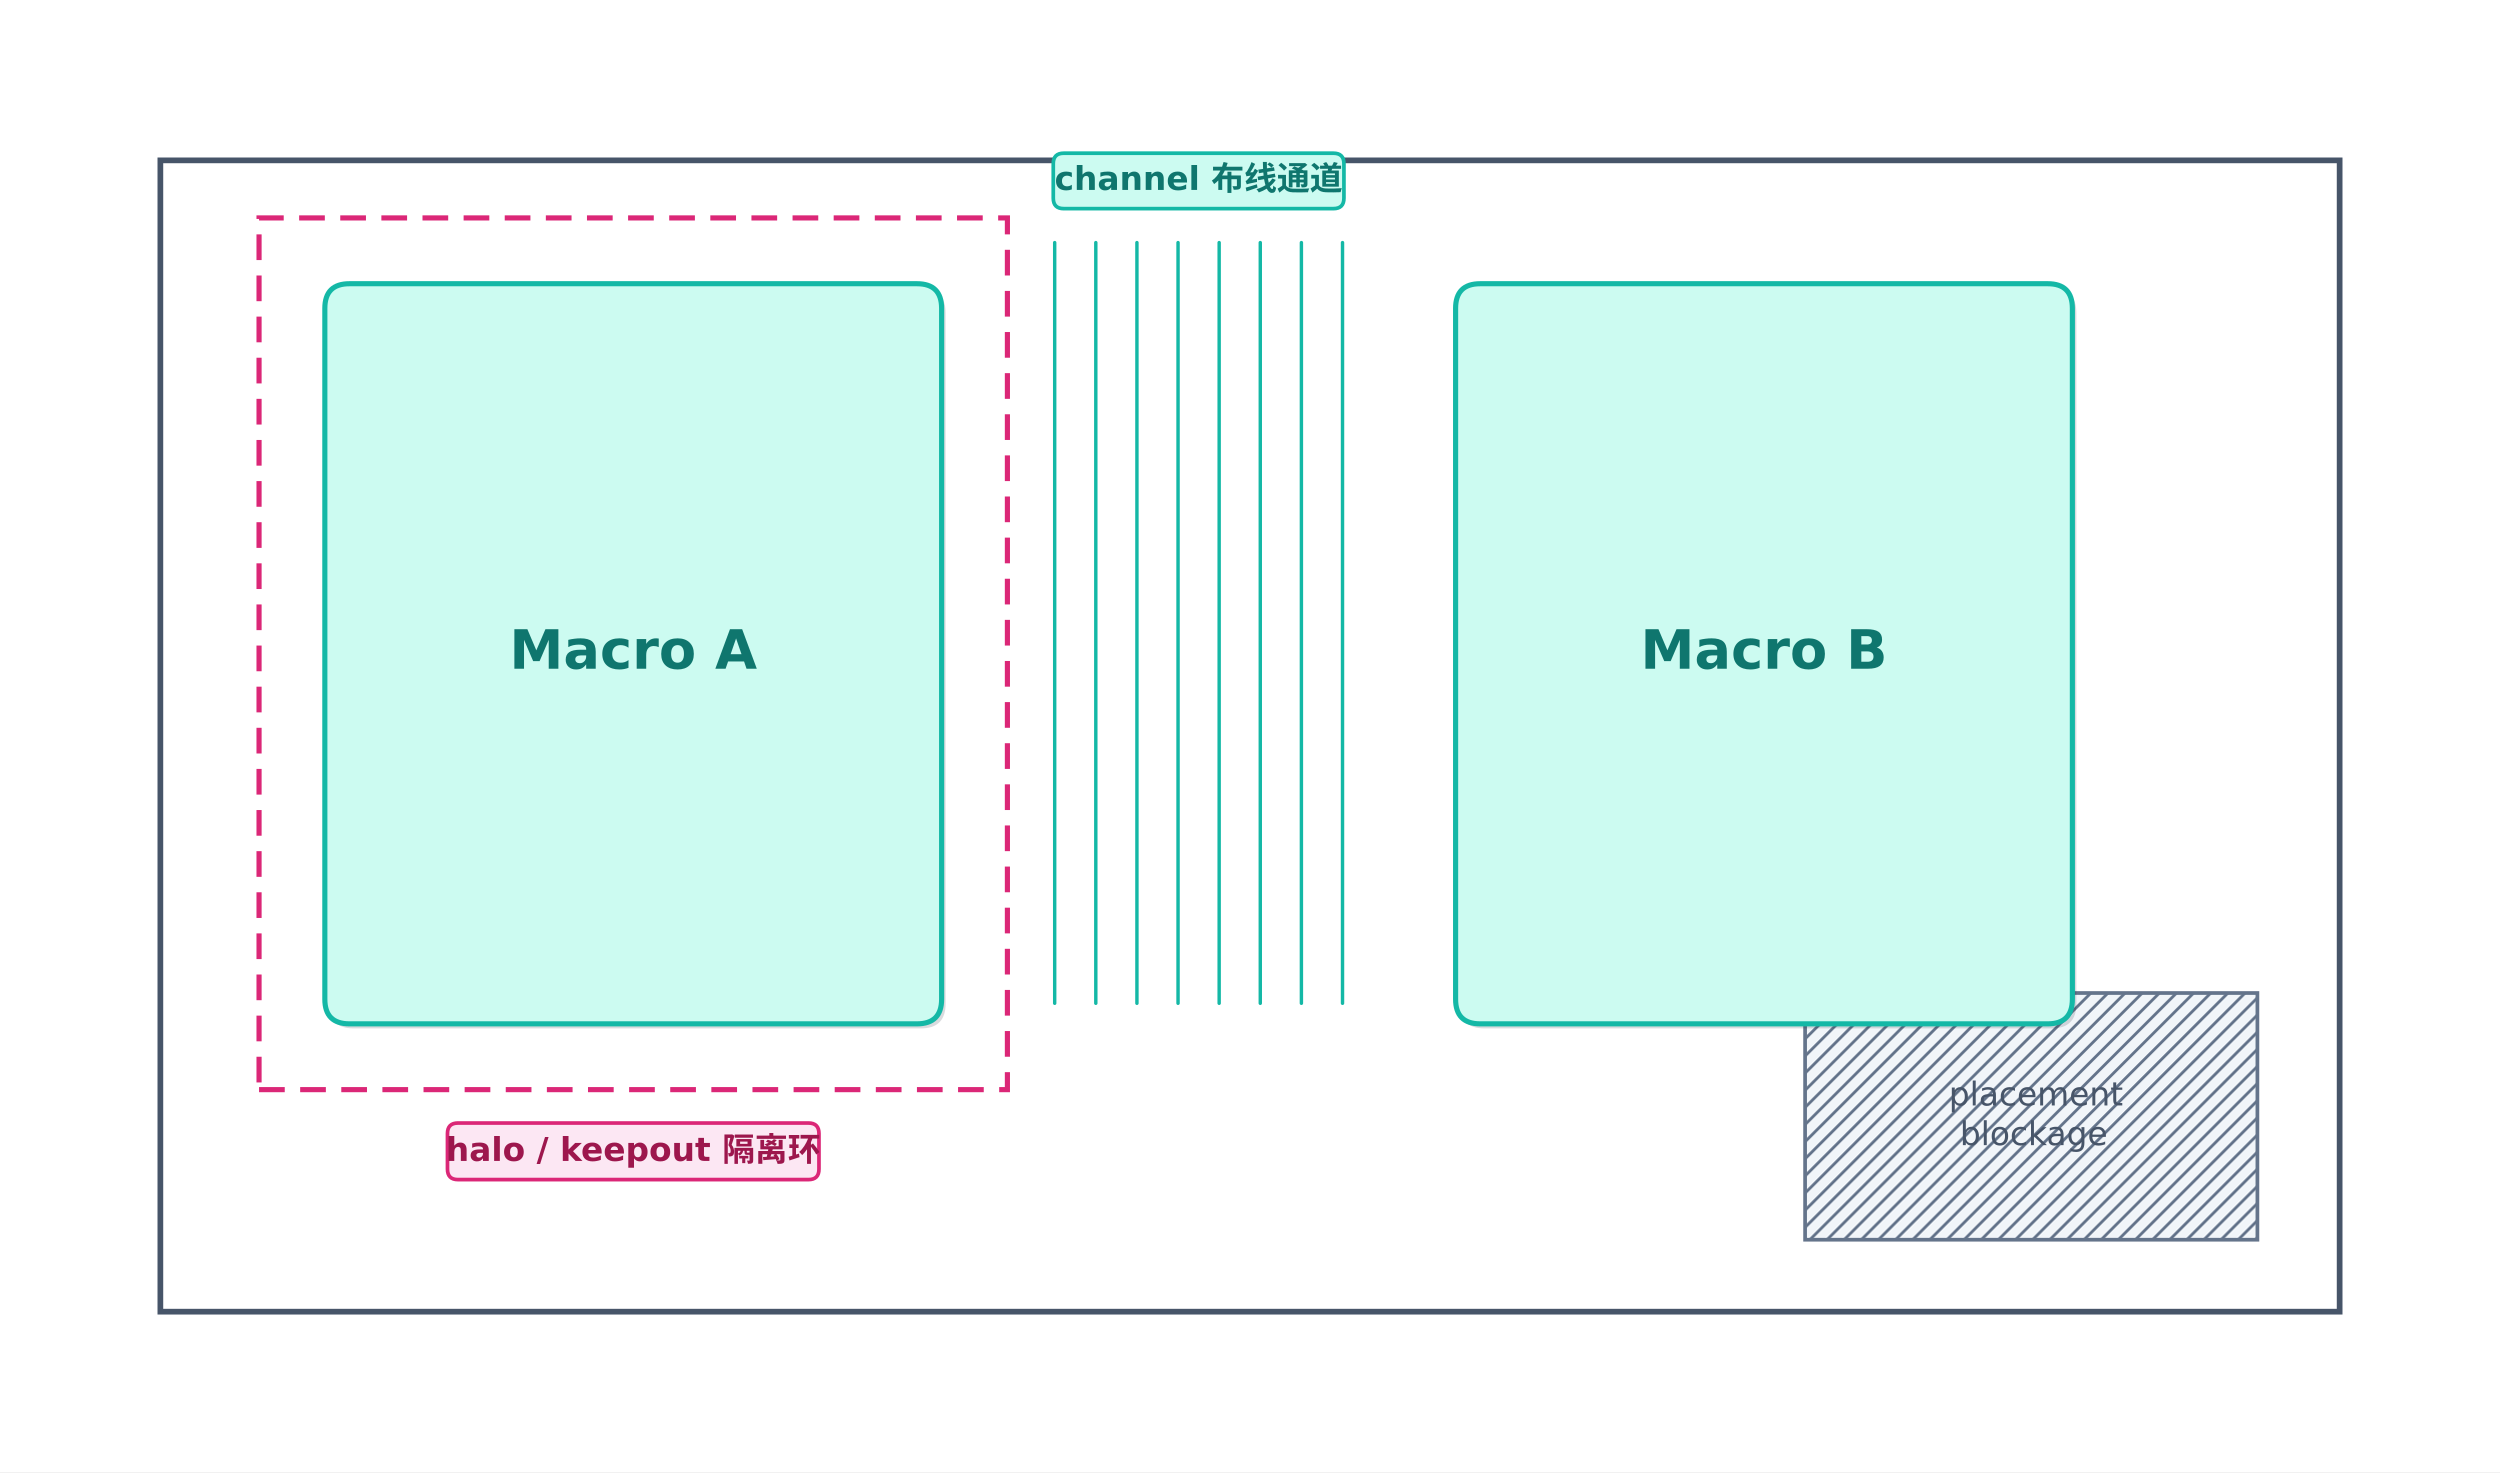
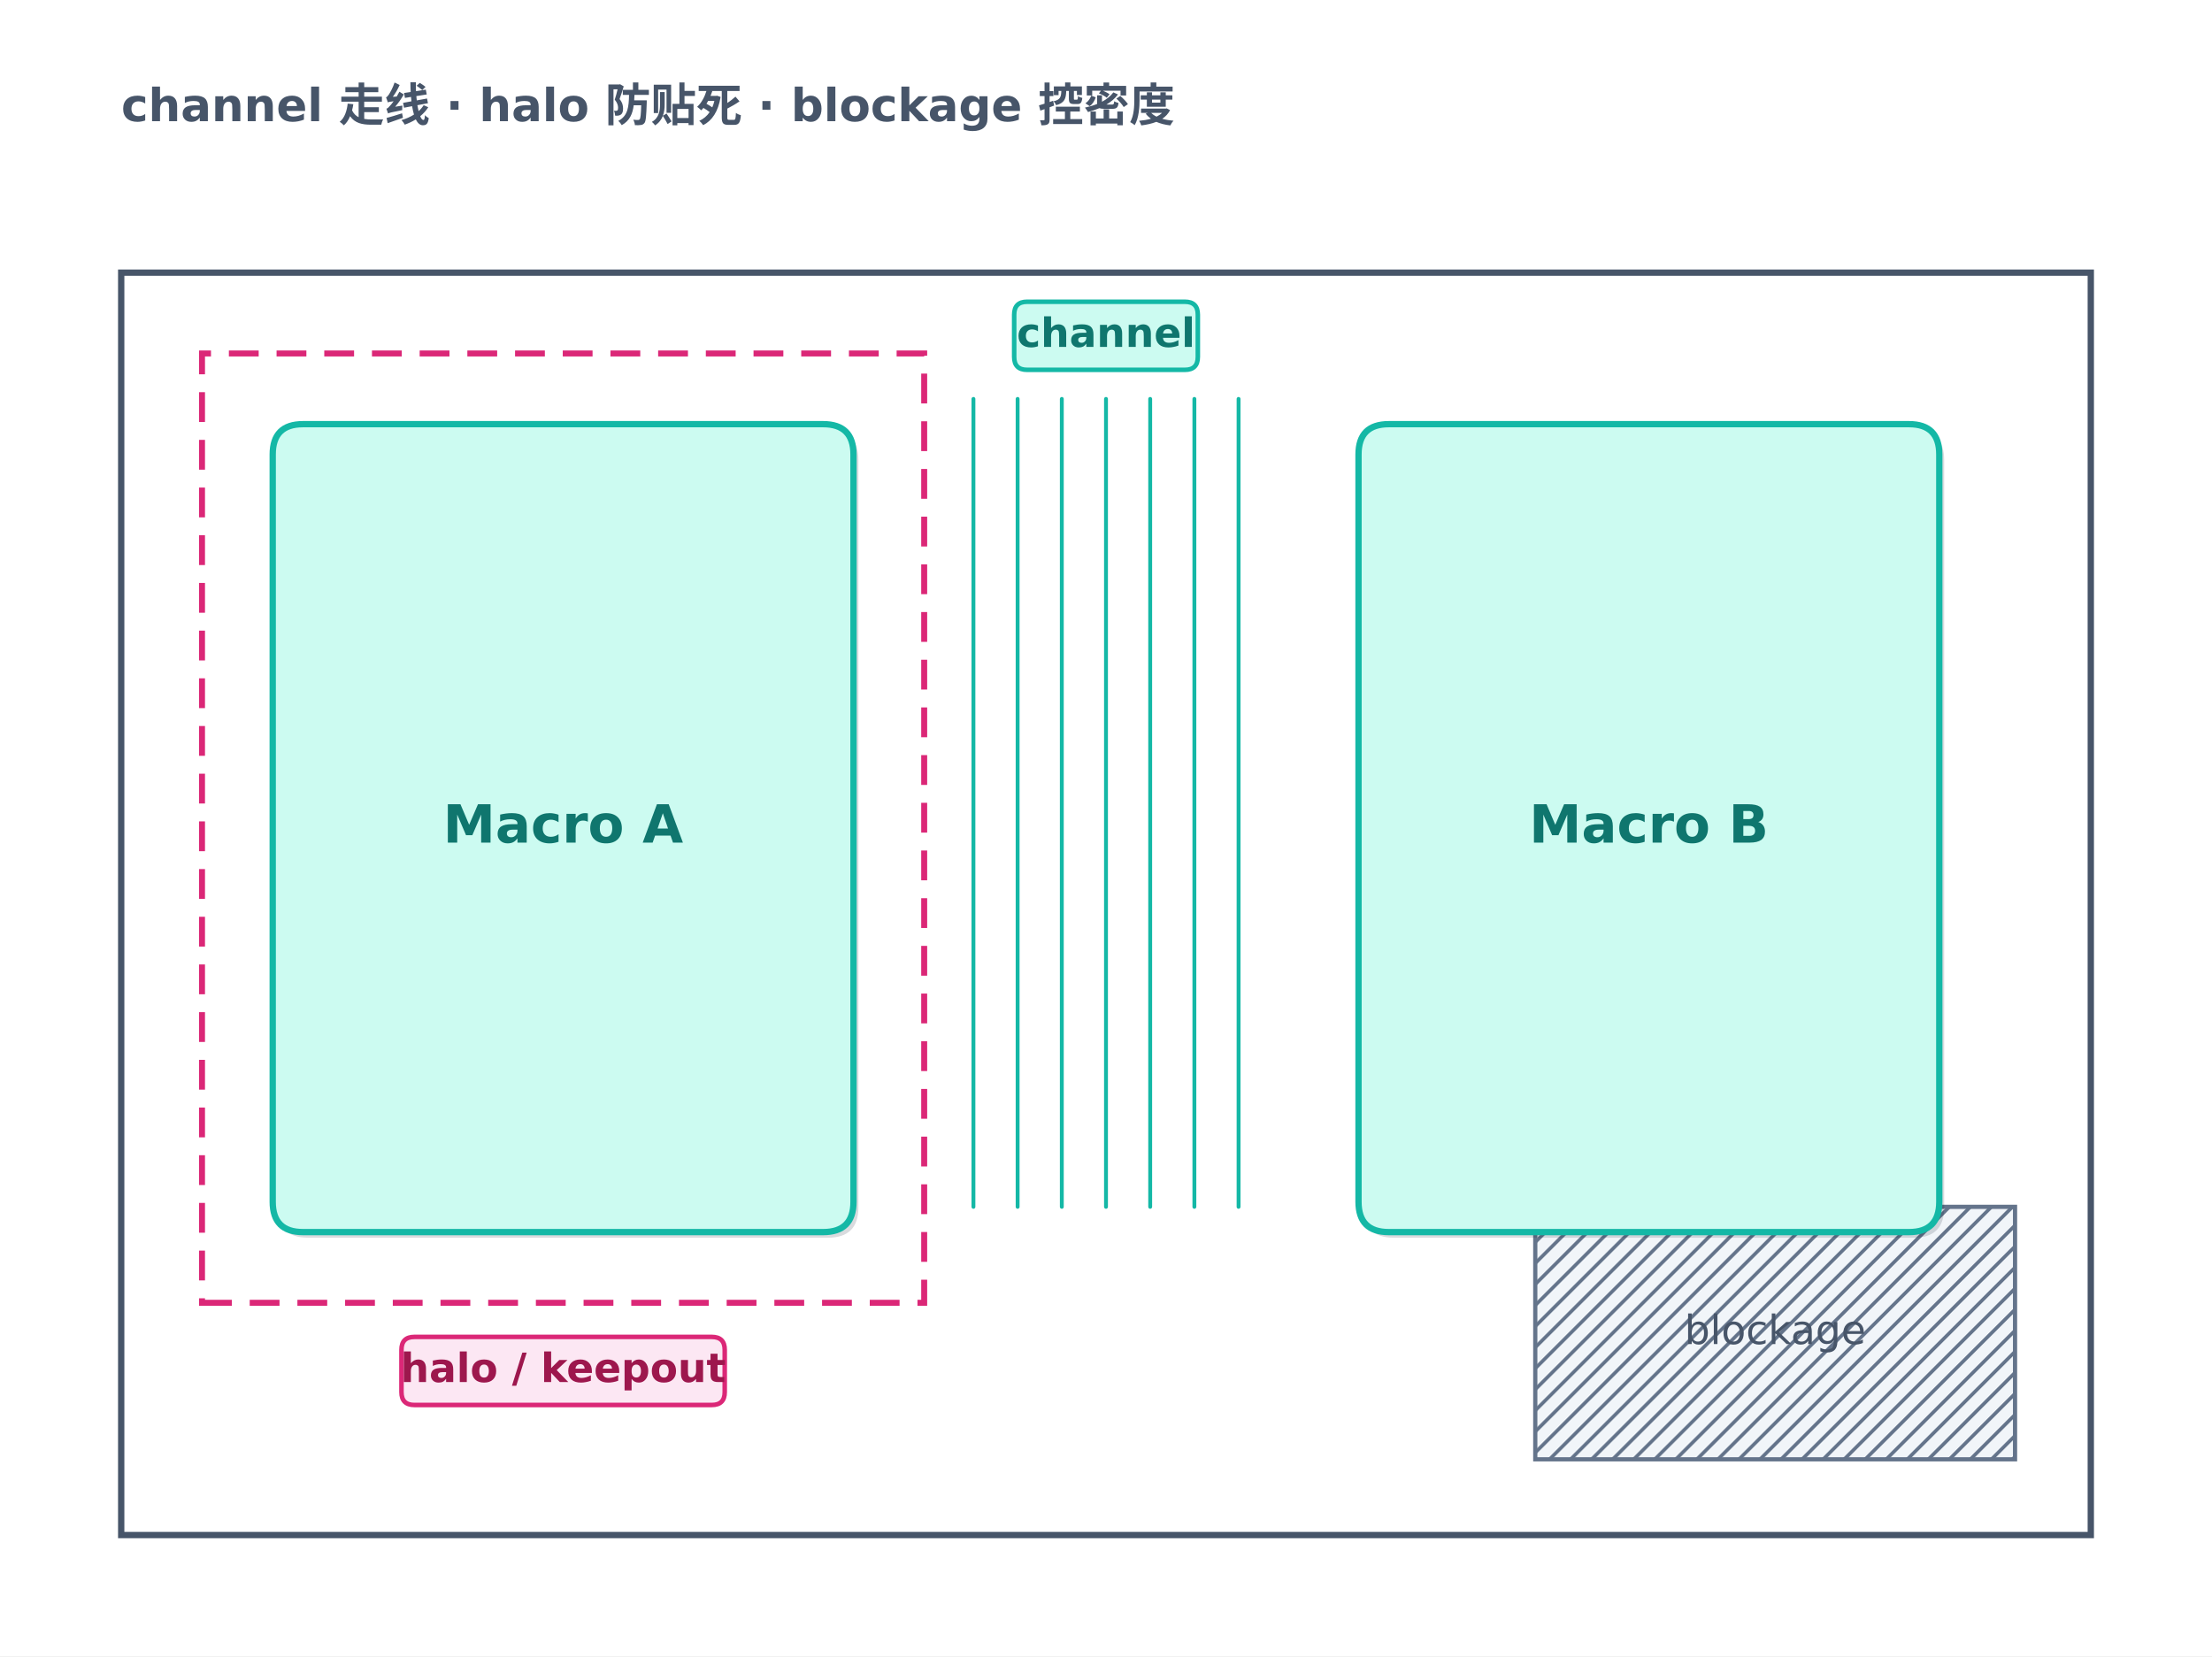
- <svg xmlns="http://www.w3.org/2000/svg" width="875.52pt" height="515.52pt" viewBox="0 0 875.52 515.52" version="1.1">
+ <svg xmlns="http://www.w3.org/2000/svg" width="630.72pt" height="472.32pt" viewBox="0 0 630.72 472.32" version="1.1">
  <defs>
    <style type="text/css">*{stroke-linejoin: round; stroke-linecap: butt}</style>
  </defs>
  <g id="figure_1">
    <g id="patch_1">
-       <path d="M 0 515.52  L 875.52 515.52  L 875.52 0  L 0 0  z " style="fill: #ffffff" />
+       <path d="M 0 472.32  L 630.72 472.32  L 630.72 0  L 0 0  z " style="fill: #ffffff" />
    </g>
    <g id="axes_1">
      <g id="patch_2">
-         <path d="M 5.76 509.76  L 869.76 509.76  L 869.76 5.76  L 5.76 5.76  z " clip-path="url(#p9f1ae1979f)" style="fill: #ffffff" />
+         <path d="M 5.76 466.56  L 624.96 466.56  L 624.96 5.76  L 5.76 5.76  z " clip-path="url(#pee3f0f3d06)" style="fill: #ffffff" />
      </g>
      <g id="patch_3">
-         <path d="M 56.16 459.36  L 819.36 459.36  L 819.36 56.16  L 56.16 56.16  z " clip-path="url(#p9f1ae1979f)" style="fill: #ffffff; stroke: #475569; stroke-width: 2; stroke-linejoin: miter" />
+         <path d="M 34.56 437.76  L 596.16 437.76  L 596.16 77.76  L 34.56 77.76  z " clip-path="url(#pee3f0f3d06)" style="fill: #ffffff; stroke: #475569; stroke-width: 1.8; stroke-linejoin: miter" />
      </g>
      <g id="line2d_1">
-         <path d="M 369.36 351.36  L 369.36 84.96  " clip-path="url(#p9f1ae1979f)" style="fill: none; stroke: #14b8a6; stroke-width: 1.2; stroke-linecap: round" />
+         <path d="M 277.56 344.16  L 277.56 113.76  " clip-path="url(#pee3f0f3d06)" style="fill: none; stroke: #14b8a6; stroke-width: 1.1; stroke-linecap: round" />
      </g>
      <g id="line2d_2">
-         <path d="M 383.76 351.36  L 383.76 84.96  " clip-path="url(#p9f1ae1979f)" style="fill: none; stroke: #14b8a6; stroke-width: 1.2; stroke-linecap: round" />
+         <path d="M 290.16 344.16  L 290.16 113.76  " clip-path="url(#pee3f0f3d06)" style="fill: none; stroke: #14b8a6; stroke-width: 1.1; stroke-linecap: round" />
      </g>
      <g id="line2d_3">
-         <path d="M 398.16 351.36  L 398.16 84.96  " clip-path="url(#p9f1ae1979f)" style="fill: none; stroke: #14b8a6; stroke-width: 1.2; stroke-linecap: round" />
+         <path d="M 302.76 344.16  L 302.76 113.76  " clip-path="url(#pee3f0f3d06)" style="fill: none; stroke: #14b8a6; stroke-width: 1.1; stroke-linecap: round" />
      </g>
      <g id="line2d_4">
-         <path d="M 412.56 351.36  L 412.56 84.96  " clip-path="url(#p9f1ae1979f)" style="fill: none; stroke: #14b8a6; stroke-width: 1.2; stroke-linecap: round" />
+         <path d="M 315.36 344.16  L 315.36 113.76  " clip-path="url(#pee3f0f3d06)" style="fill: none; stroke: #14b8a6; stroke-width: 1.1; stroke-linecap: round" />
      </g>
      <g id="line2d_5">
-         <path d="M 426.96 351.36  L 426.96 84.96  " clip-path="url(#p9f1ae1979f)" style="fill: none; stroke: #14b8a6; stroke-width: 1.2; stroke-linecap: round" />
+         <path d="M 327.96 344.16  L 327.96 113.76  " clip-path="url(#pee3f0f3d06)" style="fill: none; stroke: #14b8a6; stroke-width: 1.1; stroke-linecap: round" />
      </g>
      <g id="line2d_6">
-         <path d="M 441.36 351.36  L 441.36 84.96  " clip-path="url(#p9f1ae1979f)" style="fill: none; stroke: #14b8a6; stroke-width: 1.2; stroke-linecap: round" />
+         <path d="M 340.56 344.16  L 340.56 113.76  " clip-path="url(#pee3f0f3d06)" style="fill: none; stroke: #14b8a6; stroke-width: 1.1; stroke-linecap: round" />
      </g>
      <g id="line2d_7">
-         <path d="M 455.76 351.36  L 455.76 84.96  " clip-path="url(#p9f1ae1979f)" style="fill: none; stroke: #14b8a6; stroke-width: 1.2; stroke-linecap: round" />
-       </g>
-       <g id="line2d_8">
-         <path d="M 470.16 351.36  L 470.16 84.96  " clip-path="url(#p9f1ae1979f)" style="fill: none; stroke: #14b8a6; stroke-width: 1.2; stroke-linecap: round" />
+         <path d="M 353.16 344.16  L 353.16 113.76  " clip-path="url(#pee3f0f3d06)" style="fill: none; stroke: #14b8a6; stroke-width: 1.1; stroke-linecap: round" />
      </g>
      <g id="patch_4">
-         <path d="M 632.16 434.16  L 790.56 434.16  L 790.56 347.76  L 632.16 347.76  z " clip-path="url(#p9f1ae1979f)" style="fill: url(#h128c01ebed); stroke: #64748b; stroke-width: 1.3; stroke-linejoin: miter" />
+         <path d="M 437.76 416.16  L 574.56 416.16  L 574.56 344.16  L 437.76 344.16  z " clip-path="url(#pee3f0f3d06)" style="fill: url(#hd6972da633); stroke: #64748b; stroke-width: 1.2; stroke-linejoin: miter" />
      </g>
      <g id="text_1">
-         <text style="font-size: 11.5px; font-family: 'Microsoft YaHei', 'Microsoft YaHei UI', 'SimHei', 'Segoe UI', 'DejaVu Sans', sans-serif; fill: #475569" transform="translate(682.4977 387.1486)">placement</text>
-         <text style="font-size: 11.5px; font-family: 'Microsoft YaHei', 'Microsoft YaHei UI', 'SimHei', 'Segoe UI', 'DejaVu Sans', sans-serif; fill: #475569" transform="translate(686.3691 401.0389)">blockage</text>
+         <text style="font-size: 11.5px; font-family: 'Microsoft YaHei', 'Microsoft YaHei UI', 'SimHei', 'Segoe UI', 'DejaVu Sans', sans-serif; text-anchor: middle; fill: #475569" x="506.16" y="383.294" transform="rotate(-0 506.16 383.2937)">blockage</text>
+       </g>
+       <g id="text_2">
+         <text style="font-weight: 700; font-size: 13px; font-family: 'Microsoft YaHei', 'Microsoft YaHei UI', 'SimHei', 'Segoe UI', 'DejaVu Sans', sans-serif; text-anchor: start; fill: #475569" x="34.56" y="34.56" transform="rotate(-0 34.56 34.56)">channel 走线 · halo 防贴死 · blockage 控密度</text>
      </g>
      <g id="patch_5">
-         <path d="M 123.8 360.16  L 322.52 360.16  Q 331.16 360.16 331.16 351.52  L 331.16 109.6  Q 331.16 100.96 322.52 100.96  L 123.8 100.96  Q 115.16 100.96 115.16 109.6  L 115.16 351.52  Q 115.16 360.16 123.8 360.16  z " clip-path="url(#p9f1ae1979f)" style="fill: #0f172a; opacity: 0.16" />
-         <path d="M 122.4 358.56  L 321.12 358.56  Q 329.76 358.56 329.76 349.92  L 329.76 108  Q 329.76 99.36 321.12 99.36  L 122.4 99.36  Q 113.76 99.36 113.76 108  L 113.76 349.92  Q 113.76 358.56 122.4 358.56  z " clip-path="url(#p9f1ae1979f)" style="fill: #ccfbf1; stroke: #14b8a6; stroke-width: 1.8; stroke-linejoin: miter" />
+         <path d="M 87.8 352.96  L 236.12 352.96  Q 244.76 352.96 244.76 344.32  L 244.76 131.2  Q 244.76 122.56 236.12 122.56  L 87.8 122.56  Q 79.16 122.56 79.16 131.2  L 79.16 344.32  Q 79.16 352.96 87.8 352.96  z " clip-path="url(#pee3f0f3d06)" style="fill: #0f172a; opacity: 0.16" />
+         <path d="M 86.4 351.36  L 234.72 351.36  Q 243.36 351.36 243.36 342.72  L 243.36 129.6  Q 243.36 120.96 234.72 120.96  L 86.4 120.96  Q 77.76 120.96 77.76 129.6  L 77.76 342.72  Q 77.76 351.36 86.4 351.36  z " clip-path="url(#pee3f0f3d06)" style="fill: #ccfbf1; stroke: #14b8a6; stroke-width: 1.8; stroke-linejoin: miter" />
      </g>
      <g id="patch_6">
-         <path d="M 519.8 360.16  L 718.52 360.16  Q 727.16 360.16 727.16 351.52  L 727.16 109.6  Q 727.16 100.96 718.52 100.96  L 519.8 100.96  Q 511.16 100.96 511.16 109.6  L 511.16 351.52  Q 511.16 360.16 519.8 360.16  z " clip-path="url(#p9f1ae1979f)" style="fill: #0f172a; opacity: 0.16" />
-         <path d="M 518.4 358.56  L 717.12 358.56  Q 725.76 358.56 725.76 349.92  L 725.76 108  Q 725.76 99.36 717.12 99.36  L 518.4 99.36  Q 509.76 99.36 509.76 108  L 509.76 349.92  Q 509.76 358.56 518.4 358.56  z " clip-path="url(#p9f1ae1979f)" style="fill: #ccfbf1; stroke: #14b8a6; stroke-width: 1.8; stroke-linejoin: miter" />
+         <path d="M 397.4 352.96  L 545.72 352.96  Q 554.36 352.96 554.36 344.32  L 554.36 131.2  Q 554.36 122.56 545.72 122.56  L 397.4 122.56  Q 388.76 122.56 388.76 131.2  L 388.76 344.32  Q 388.76 352.96 397.4 352.96  z " clip-path="url(#pee3f0f3d06)" style="fill: #0f172a; opacity: 0.16" />
+         <path d="M 396 351.36  L 544.32 351.36  Q 552.96 351.36 552.96 342.72  L 552.96 129.6  Q 552.96 120.96 544.32 120.96  L 396 120.96  Q 387.36 120.96 387.36 129.6  L 387.36 342.72  Q 387.36 351.36 396 351.36  z " clip-path="url(#pee3f0f3d06)" style="fill: #ccfbf1; stroke: #14b8a6; stroke-width: 1.8; stroke-linejoin: miter" />
      </g>
      <g id="patch_7">
-         <path d="M 90.72 381.6  L 352.8 381.6  L 352.8 76.32  L 90.72 76.32  L 90.72 381.6  z " clip-path="url(#p9f1ae1979f)" style="fill: none; stroke-dasharray: 9,5.4; stroke-dashoffset: 0; stroke: #db2777; stroke-width: 1.8; stroke-linejoin: miter" />
-       </g>
-       <g id="text_2">
-         <text style="font-weight: 700; font-size: 19px; font-family: 'Microsoft YaHei', 'Microsoft YaHei UI', 'SimHei', 'Segoe UI', 'DejaVu Sans', sans-serif; text-anchor: middle; fill: #0f766e" x="221.76" y="234.192" transform="rotate(-0 221.76 234.1924)">Macro A</text>
+         <path d="M 57.6 371.52  L 263.52 371.52  L 263.52 100.8  L 57.6 100.8  L 57.6 371.52  z " clip-path="url(#pee3f0f3d06)" style="fill: none; stroke-dasharray: 8.5,5.1; stroke-dashoffset: 0; stroke: #db2777; stroke-width: 1.7; stroke-linejoin: miter" />
      </g>
      <g id="text_3">
-         <text style="font-weight: 700; font-size: 19px; font-family: 'Microsoft YaHei', 'Microsoft YaHei UI', 'SimHei', 'Segoe UI', 'DejaVu Sans', sans-serif; text-anchor: middle; fill: #0f766e" x="617.76" y="234.192" transform="rotate(-0 617.76 234.1924)">Macro B</text>
+         <text style="font-weight: 700; font-size: 15px; font-family: 'Microsoft YaHei', 'Microsoft YaHei UI', 'SimHei', 'Segoe UI', 'DejaVu Sans', sans-serif; text-anchor: middle; fill: #0f766e" x="160.56" y="240.291" transform="rotate(-0 160.56 240.2909)">Macro A</text>
      </g>
      <g id="text_4">
-         <g id="patch_8">
-           <path d="M 160.39 413.108  L 283.13 413.108  Q 286.81 413.108 286.81 409.428  L 286.81 396.972  Q 286.81 393.292 283.13 393.292  L 160.39 393.292  Q 156.71 393.292 156.71 396.972  L 156.71 409.428  Q 156.71 413.108 160.39 413.108  z " style="fill: #fce7f3; stroke: #db2777; stroke-width: 1.3; stroke-linejoin: miter" />
-         </g>
-         <text style="font-weight: 700; font-size: 11.5px; font-family: 'Microsoft YaHei', 'Microsoft YaHei UI', 'SimHei', 'Segoe UI', 'DejaVu Sans', sans-serif; text-anchor: middle; fill: #9d174d" x="221.76" y="406.569" transform="rotate(-0 221.76 406.5691)">halo / keepout 隔离环</text>
+         <text style="font-weight: 700; font-size: 15px; font-family: 'Microsoft YaHei', 'Microsoft YaHei UI', 'SimHei', 'Segoe UI', 'DejaVu Sans', sans-serif; text-anchor: middle; fill: #0f766e" x="470.16" y="240.291" transform="rotate(-0 470.16 240.2909)">Macro B</text>
      </g>
      <g id="text_5">
+         <g id="patch_8">
+           <path d="M 118.153 400.666  L 202.967 400.666  Q 206.647 400.666 206.647 396.986  L 206.647 384.934  Q 206.647 381.254 202.967 381.254  L 118.153 381.254  Q 114.473 381.254 114.473 384.934  L 114.473 396.986  Q 114.473 400.666 118.153 400.666  z " style="fill: #fce7f3; stroke: #db2777; stroke-width: 1.3; stroke-linejoin: miter" />
+         </g>
+         <text style="font-weight: 700; font-size: 11.5px; font-family: 'Microsoft YaHei', 'Microsoft YaHei UI', 'SimHei', 'Segoe UI', 'DejaVu Sans', sans-serif; text-anchor: middle; fill: #9d174d" x="160.56" y="394.127" transform="rotate(-0 160.56 394.127)">halo / keepout</text>
+       </g>
+       <g id="text_6">
        <g id="patch_9">
-           <path d="M 372.544 73.066  L 466.976 73.066  Q 470.656 73.066 470.656 69.386  L 470.656 57.334  Q 470.656 53.654 466.976 53.654  L 372.544 53.654  Q 368.864 53.654 368.864 57.334  L 368.864 69.386  Q 368.864 73.066 372.544 73.066  z " style="fill: #ccfbf1; stroke: #14b8a6; stroke-width: 1.3; stroke-linejoin: miter" />
+           <path d="M 292.857 105.466  L 337.863 105.466  Q 341.543 105.466 341.543 101.786  L 341.543 89.734  Q 341.543 86.054 337.863 86.054  L 292.857 86.054  Q 289.177 86.054 289.177 89.734  L 289.177 101.786  Q 289.177 105.466 292.857 105.466  z " style="fill: #ccfbf1; stroke: #14b8a6; stroke-width: 1.3; stroke-linejoin: miter" />
        </g>
-         <text style="font-weight: 700; font-size: 11.5px; font-family: 'Microsoft YaHei', 'Microsoft YaHei UI', 'SimHei', 'Segoe UI', 'DejaVu Sans', sans-serif; text-anchor: middle; fill: #0f766e" x="419.76" y="66.527" transform="rotate(-0 419.76 66.52699)">channel 布线通道</text>
+         <text style="font-weight: 700; font-size: 11.5px; font-family: 'Microsoft YaHei', 'Microsoft YaHei UI', 'SimHei', 'Segoe UI', 'DejaVu Sans', sans-serif; text-anchor: middle; fill: #0f766e" x="315.36" y="98.927" transform="rotate(-0 315.36 98.92699)">channel</text>
      </g>
    </g>
  </g>
  <defs>
-     <clipPath id="p9f1ae1979f">
-       <rect x="5.76" y="5.76" width="864" height="504" />
+     <clipPath id="pee3f0f3d06">
+       <rect x="5.76" y="5.76" width="619.2" height="460.8" />
    </clipPath>
  </defs>
  <defs>
-     <pattern id="h128c01ebed" patternUnits="userSpaceOnUse" x="0" y="0" width="72" height="72">
+     <pattern id="hd6972da633" patternUnits="userSpaceOnUse" x="0" y="0" width="72" height="72">
      <rect x="0" y="0" width="73" height="73" fill="#f1f5f9" />
      <path d="M -36 36  L 36 -36  M -33 39  L 39 -33  M -30 42  L 42 -30  M -27 45  L 45 -27  M -24 48  L 48 -24  M -21 51  L 51 -21  M -18 54  L 54 -18  M -15 57  L 57 -15  M -12 60  L 60 -12  M -9 63  L 63 -9  M -6 66  L 66 -6  M -3 69  L 69 -3  M 0 72  L 72 0  M 3 75  L 75 3  M 6 78  L 78 6  M 9 81  L 81 9  M 12 84  L 84 12  M 15 87  L 87 15  M 18 90  L 90 18  M 21 93  L 93 21  M 24 96  L 96 24  M 27 99  L 99 27  M 30 102  L 102 30  M 33 105  L 105 33  M 36 108  L 108 36  " style="fill: #64748b; stroke: #64748b; stroke-width: 1.0; stroke-linecap: butt; stroke-linejoin: miter" />
    </pattern>
  </defs>
</svg>
